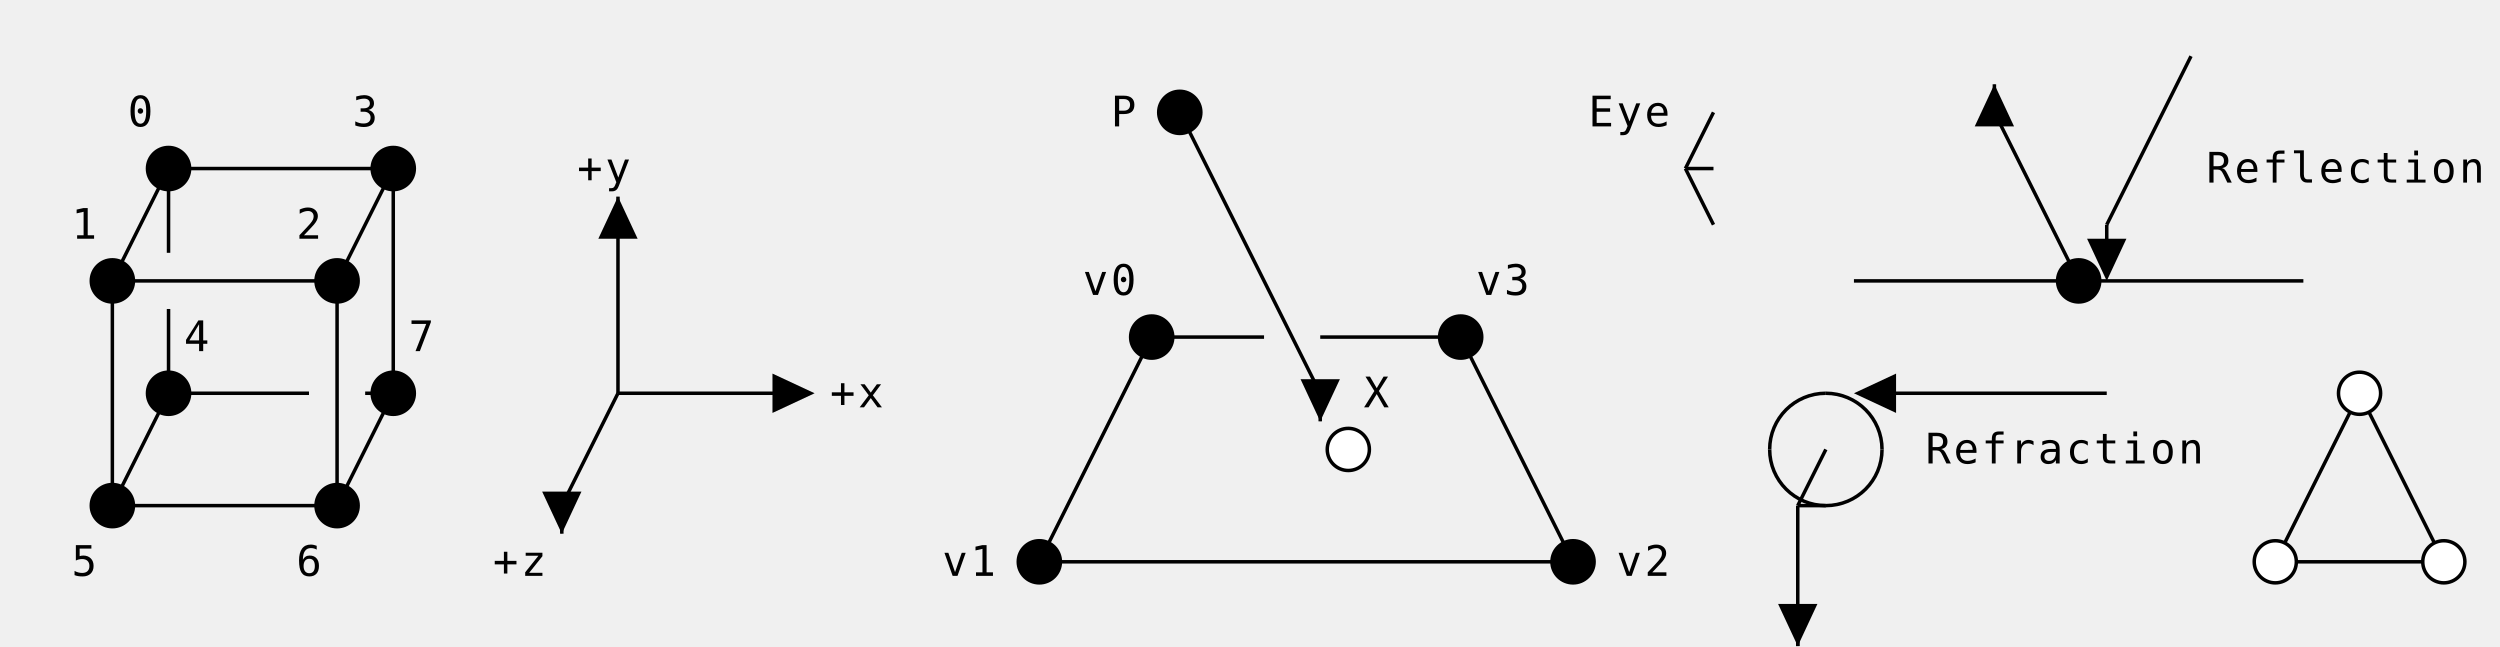
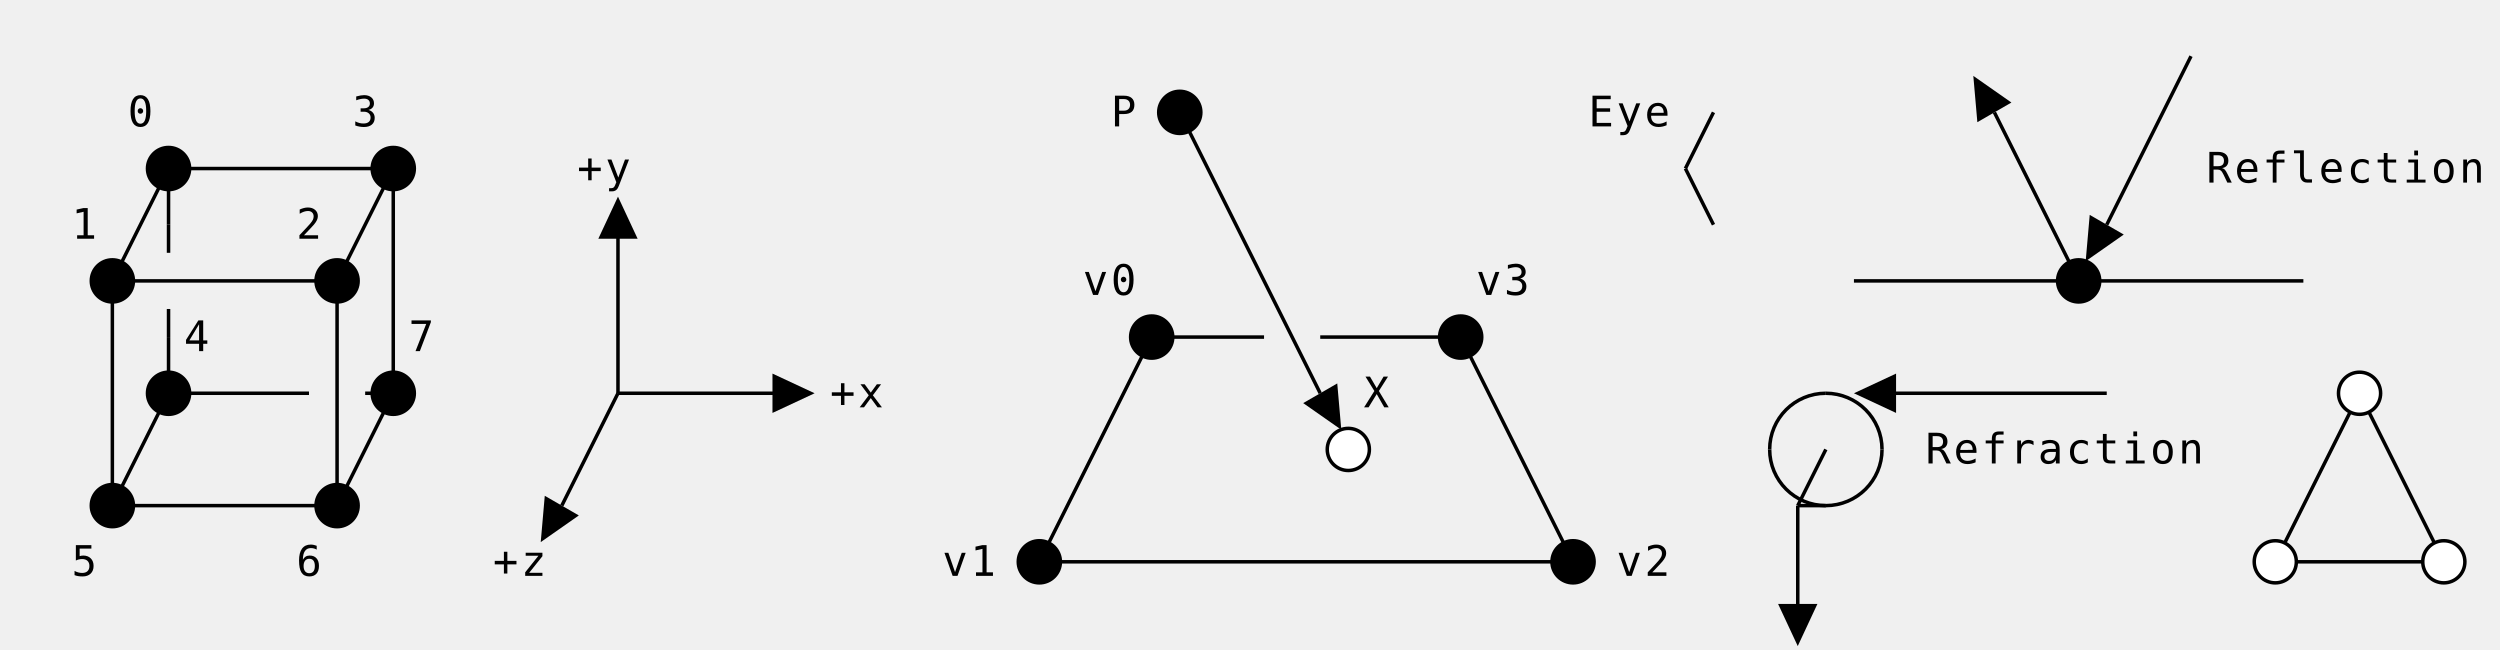
- <svg xmlns="http://www.w3.org/2000/svg" class="diagram" version="1.1" height="184" width="712">
+ <svg xmlns="http://www.w3.org/2000/svg" class="diagram" version="1.1" height="185" width="712">
  <g transform="translate(8,16)">
-     <path d="M 24,64 L 24,128" style="fill:none;stroke:#000;" />
-     <path d="M 24,128 L 24,128" style="fill:none;stroke:#000;" />
-     <path d="M 40,32 L 40,56" style="fill:none;stroke:#000;" />
-     <path d="M 40,72 L 40,96" style="fill:none;stroke:#000;" />
-     <path d="M 40,96 L 40,96" style="fill:none;stroke:#000;" />
-     <path d="M 88,64 L 88,128" style="fill:none;stroke:#000;" />
-     <path d="M 88,128 L 88,128" style="fill:none;stroke:#000;" />
-     <path d="M 104,32 L 104,96" style="fill:none;stroke:#000;" />
-     <path d="M 104,96 L 104,96" style="fill:none;stroke:#000;" />
-     <path d="M 152,128 L 152,136" style="fill:none;stroke:#000;" />
-     <path d="M 168,40 L 168,96" style="fill:none;stroke:#000;" />
-     <path d="M 168,96 L 168,96" style="fill:none;stroke:#000;" />
-     <path d="M 288,144 L 288,144" style="fill:none;stroke:#000;" />
-     <path d="M 320,80 L 320,80" style="fill:none;stroke:#000;" />
-     <path d="M 328,16 L 328,16" style="fill:none;stroke:#000;" />
-     <path d="M 368,96 L 368,104" style="fill:none;stroke:#000;" />
-     <path d="M 376,112 L 376,112" style="fill:none;stroke:#000;" />
-     <path d="M 408,80 L 408,80" style="fill:none;stroke:#000;" />
-     <path d="M 440,144 L 440,144" style="fill:none;stroke:#000;" />
-     <path d="M 472,32 L 472,32" style="fill:none;stroke:#000;" />
-     <path d="M 496,112 L 496,112" style="fill:none;stroke:#000;" />
-     <path d="M 504,128 L 504,168" style="fill:none;stroke:#000;" />
-     <path d="M 504,160 L 504,168" style="fill:none;stroke:#000;" />
-     <path d="M 528,112 L 528,112" style="fill:none;stroke:#000;" />
-     <path d="M 560,8 L 560,16" style="fill:none;stroke:#000;" />
-     <path d="M 584,64 L 584,64" style="fill:none;stroke:#000;" />
-     <path d="M 592,48 L 592,56" style="fill:none;stroke:#000;" />
-     <path d="M 616,0 L 616,0" style="fill:none;stroke:#000;" />
-     <path d="M 640,144 L 640,144" style="fill:none;stroke:#000;" />
-     <path d="M 664,96 L 664,96" style="fill:none;stroke:#000;" />
-     <path d="M 688,144 L 688,144" style="fill:none;stroke:#000;" />
-     <path d="M 616,0 L 616,0" style="fill:none;stroke:#000;" />
-     <path d="M 328,16 L 328,16" style="fill:none;stroke:#000;" />
    <path d="M 40,32 L 104,32" style="fill:none;stroke:#000;" />
-     <path d="M 104,32 L 104,32" style="fill:none;stroke:#000;" />
-     <path d="M 472,32 L 480,32" style="fill:none;stroke:#000;" />
    <path d="M 24,64 L 88,64" style="fill:none;stroke:#000;" />
-     <path d="M 88,64 L 88,64" style="fill:none;stroke:#000;" />
    <path d="M 520,64 L 584,64" style="fill:none;stroke:#000;" />
    <path d="M 584,64 L 648,64" style="fill:none;stroke:#000;" />
    <path d="M 320,80 L 352,80" style="fill:none;stroke:#000;" />
    <path d="M 368,80 L 408,80" style="fill:none;stroke:#000;" />
-     <path d="M 408,80 L 408,80" style="fill:none;stroke:#000;" />
    <path d="M 40,96 L 80,96" style="fill:none;stroke:#000;" />
    <path d="M 96,96 L 104,96" style="fill:none;stroke:#000;" />
-     <path d="M 104,96 L 104,96" style="fill:none;stroke:#000;" />
    <path d="M 168,96 L 216,96" style="fill:none;stroke:#000;" />
-     <path d="M 216,96 L 216,96" style="fill:none;stroke:#000;" />
-     <path d="M 512,96 L 512,96" style="fill:none;stroke:#000;" />
-     <path d="M 0,0 L 0,0" style="fill:none;stroke:#000;" />
-     <path d="M 0,0 L 0,0" style="fill:none;stroke:#000;" />
    <path d="M 528,96 L 592,96" style="fill:none;stroke:#000;" />
-     <path d="M 664,96 L 664,96" style="fill:none;stroke:#000;" />
-     <path d="M 376,112 L 376,112" style="fill:none;stroke:#000;" />
    <path d="M 24,128 L 88,128" style="fill:none;stroke:#000;" />
-     <path d="M 88,128 L 88,128" style="fill:none;stroke:#000;" />
    <path d="M 504,128 L 512,128" style="fill:none;stroke:#000;" />
    <path d="M 288,144 L 440,144" style="fill:none;stroke:#000;" />
-     <path d="M 440,144 L 440,144" style="fill:none;stroke:#000;" />
    <path d="M 640,144 L 688,144" style="fill:none;stroke:#000;" />
-     <path d="M 688,144 L 688,144" style="fill:none;stroke:#000;" />
+     <path d="M 24,64 L 24,128" style="fill:none;stroke:#000;" />
+     <path d="M 40,32 L 40,48" style="fill:none;stroke:#000;" />
+     <path d="M 40,80 L 40,96" style="fill:none;stroke:#000;" />
+     <path d="M 88,64 L 88,128" style="fill:none;stroke:#000;" />
+     <path d="M 104,32 L 104,96" style="fill:none;stroke:#000;" />
+     <path d="M 168,48 L 168,96" style="fill:none;stroke:#000;" />
+     <path d="M 504,128 L 504,160" style="fill:none;stroke:#000;" />
    <path d="M 24,64 L 40,32" style="fill:none;stroke:#000;" />
-     <path d="M 40,32 L 40,32" style="fill:none;stroke:#000;" />
-     <path d="M 24,80 L 24,80" style="fill:none;stroke:#000;" />
-     <path d="M 40,48 L 40,48" style="fill:none;stroke:#000;" />
-     <path d="M 24,96 L 24,96" style="fill:none;stroke:#000;" />
-     <path d="M 24,112 L 24,112" style="fill:none;stroke:#000;" />
-     <path d="M 40,80 L 40,80" style="fill:none;stroke:#000;" />
    <path d="M 24,128 L 40,96" style="fill:none;stroke:#000;" />
-     <path d="M 40,96 L 40,96" style="fill:none;stroke:#000;" />
    <path d="M 88,64 L 104,32" style="fill:none;stroke:#000;" />
-     <path d="M 104,32 L 104,32" style="fill:none;stroke:#000;" />
-     <path d="M 88,80 L 88,80" style="fill:none;stroke:#000;" />
-     <path d="M 104,48 L 104,48" style="fill:none;stroke:#000;" />
-     <path d="M 88,96 L 88,96" style="fill:none;stroke:#000;" />
-     <path d="M 104,64 L 104,64" style="fill:none;stroke:#000;" />
-     <path d="M 88,112 L 88,112" style="fill:none;stroke:#000;" />
-     <path d="M 104,80 L 104,80" style="fill:none;stroke:#000;" />
    <path d="M 88,128 L 104,96" style="fill:none;stroke:#000;" />
-     <path d="M 104,96 L 104,96" style="fill:none;stroke:#000;" />
-     <path d="M 168,48 L 168,48" style="fill:none;stroke:#000;" />
-     <path d="M 168,64 L 168,64" style="fill:none;stroke:#000;" />
-     <path d="M 168,80 L 168,80" style="fill:none;stroke:#000;" />
    <path d="M 152,128 L 168,96" style="fill:none;stroke:#000;" />
-     <path d="M 168,96 L 168,96" style="fill:none;stroke:#000;" />
-     <path d="M 216,96 L 216,96" style="fill:none;stroke:#000;" />
-     <path d="M 328,16 L 328,16" style="fill:none;stroke:#000;" />
    <path d="M 288,144 L 320,80" style="fill:none;stroke:#000;" />
-     <path d="M 320,80 L 320,80" style="fill:none;stroke:#000;" />
-     <path d="M 368,96 L 368,96" style="fill:none;stroke:#000;" />
-     <path d="M 376,112 L 376,112" style="fill:none;stroke:#000;" />
-     <path d="M 408,80 L 408,80" style="fill:none;stroke:#000;" />
    <path d="M 472,32 L 480,16" style="fill:none;stroke:#000;" />
-     <path d="M 440,144 L 440,144" style="fill:none;stroke:#000;" />
-     <path d="M 496,112 L 496,112" style="fill:none;stroke:#000;" />
    <path d="M 504,128 L 512,112" style="fill:none;stroke:#000;" />
-     <path d="M 560,16 L 560,16" style="fill:none;stroke:#000;" />
-     <path d="M 504,144 L 504,144" style="fill:none;stroke:#000;" />
-     <path d="M 528,96 L 528,96" style="fill:none;stroke:#000;" />
-     <path d="M 504,160 L 504,160" style="fill:none;stroke:#000;" />
-     <path d="M 0,0 L 0,0" style="fill:none;stroke:#000;" />
-     <path d="M 528,112 L 528,112" style="fill:none;stroke:#000;" />
-     <path d="M 584,64 L 584,64" style="fill:none;stroke:#000;" />
-     <path d="M 0,0 L 0,0" style="fill:none;stroke:#000;" />
    <path d="M 592,48 L 616,0" style="fill:none;stroke:#000;" />
-     <path d="M 616,0 L 616,0" style="fill:none;stroke:#000;" />
    <path d="M 640,144 L 664,96" style="fill:none;stroke:#000;" />
-     <path d="M 664,96 L 664,96" style="fill:none;stroke:#000;" />
-     <path d="M 688,144 L 688,144" style="fill:none;stroke:#000;" />
-     <path d="M 24,128 L 24,128" style="fill:none;stroke:#000;" />
-     <path d="M 24,112 L 24,112" style="fill:none;stroke:#000;" />
-     <path d="M 24,96 L 24,96" style="fill:none;stroke:#000;" />
-     <path d="M 24,80 L 24,80" style="fill:none;stroke:#000;" />
-     <path d="M 24,64 L 24,64" style="fill:none;stroke:#000;" />
-     <path d="M 40,96 L 40,96" style="fill:none;stroke:#000;" />
-     <path d="M 40,80 L 40,80" style="fill:none;stroke:#000;" />
-     <path d="M 40,48 L 40,48" style="fill:none;stroke:#000;" />
-     <path d="M 40,32 L 40,32" style="fill:none;stroke:#000;" />
-     <path d="M 88,128 L 88,128" style="fill:none;stroke:#000;" />
-     <path d="M 88,112 L 88,112" style="fill:none;stroke:#000;" />
-     <path d="M 88,96 L 88,96" style="fill:none;stroke:#000;" />
-     <path d="M 88,80 L 88,80" style="fill:none;stroke:#000;" />
-     <path d="M 88,64 L 88,64" style="fill:none;stroke:#000;" />
-     <path d="M 104,96 L 104,96" style="fill:none;stroke:#000;" />
-     <path d="M 104,80 L 104,80" style="fill:none;stroke:#000;" />
-     <path d="M 104,64 L 104,64" style="fill:none;stroke:#000;" />
-     <path d="M 104,48 L 104,48" style="fill:none;stroke:#000;" />
-     <path d="M 104,32 L 104,32" style="fill:none;stroke:#000;" />
-     <path d="M 152,128 L 152,128" style="fill:none;stroke:#000;" />
-     <path d="M 168,96 L 168,96" style="fill:none;stroke:#000;" />
-     <path d="M 168,80 L 168,80" style="fill:none;stroke:#000;" />
-     <path d="M 168,64 L 168,64" style="fill:none;stroke:#000;" />
-     <path d="M 168,48 L 168,48" style="fill:none;stroke:#000;" />
-     <path d="M 216,96 L 216,96" style="fill:none;stroke:#000;" />
-     <path d="M 288,144 L 288,144" style="fill:none;stroke:#000;" />
-     <path d="M 320,80 L 320,80" style="fill:none;stroke:#000;" />
    <path d="M 328,16 L 368,96" style="fill:none;stroke:#000;" />
-     <path d="M 368,96 L 368,96" style="fill:none;stroke:#000;" />
-     <path d="M 0,0 L 0,0" style="fill:none;stroke:#000;" />
-     <path d="M 376,112 L 376,112" style="fill:none;stroke:#000;" />
    <path d="M 408,80 L 440,144" style="fill:none;stroke:#000;" />
-     <path d="M 440,144 L 440,144" style="fill:none;stroke:#000;" />
-     <path d="M 504,160 L 504,160" style="fill:none;stroke:#000;" />
-     <path d="M 504,144 L 504,144" style="fill:none;stroke:#000;" />
-     <path d="M 496,112 L 496,112" style="fill:none;stroke:#000;" />
-     <path d="M 504,128 L 504,128" style="fill:none;stroke:#000;" />
    <path d="M 472,32 L 480,48" style="fill:none;stroke:#000;" />
-     <path d="M 0,0 L 0,0" style="fill:none;stroke:#000;" />
-     <path d="M 528,112 L 528,112" style="fill:none;stroke:#000;" />
-     <path d="M 528,96 L 528,96" style="fill:none;stroke:#000;" />
    <path d="M 560,16 L 584,64" style="fill:none;stroke:#000;" />
-     <path d="M 584,64 L 584,64" style="fill:none;stroke:#000;" />
-     <path d="M 592,48 L 592,48" style="fill:none;stroke:#000;" />
-     <path d="M 640,144 L 640,144" style="fill:none;stroke:#000;" />
-     <path d="M 616,0 L 616,0" style="fill:none;stroke:#000;" />
    <path d="M 664,96 L 688,144" style="fill:none;stroke:#000;" />
-     <path d="M 688,144 L 688,144" style="fill:none;stroke:#000;" />
-     <polygon points="160,128 148,122.4 148,133.6" style="fill:#000" transform="rotate(90, 152, 128)" />
+     <path d="M 40,48 L 40,56" style="fill:none;stroke:#000;" />
+     <path d="M 40,72 L 40,80" style="fill:none;stroke:#000;" />
+     <polygon points="164,128 152,122.4 152,133.6" style="fill:#000" transform="rotate(120, 152, 128)" />
    <polygon points="176,48 164,42.4 164,53.6" style="fill:#000" transform="rotate(270, 168, 48)" />
    <polygon points="224,96 212,90.4 212,101.6" style="fill:#000" transform="rotate(0, 216, 96)" />
-     <polygon points="376,96 364,90.4 364,101.6" style="fill:#000" transform="rotate(90, 368, 96)" />
+     <polygon points="380,96 368,90.4 368,101.6" style="fill:#000" transform="rotate(60, 368, 96)" />
    <polygon points="512,160 500,154.4 500,165.6" style="fill:#000" transform="rotate(90, 504, 160)" />
    <polygon points="536,96 524,90.4 524,101.6" style="fill:#000" transform="rotate(180, 528, 96)" />
-     <polygon points="568,16 556,10.4 556,21.6" style="fill:#000" transform="rotate(270, 560, 16)" />
-     <polygon points="608,48 596,42.4 596,53.6" style="fill:#000" transform="rotate(90, 592, 48)" />
+     <polygon points="572,16 560,10.4 560,21.6" style="fill:#000" transform="rotate(240, 560, 16)" />
+     <polygon points="604,48 592,42.4 592,53.6" style="fill:#000" transform="rotate(120, 592, 48)" />
    <path d="M 512,96 A 16,16 0 0,0 496,112" style="fill:none;stroke:#000;" />
    <path d="M 512,96 A 16,16 0 0,1 528,112" style="fill:none;stroke:#000;" />
    <path d="M 496,112 A 16,16 0 0,0 512,128" style="fill:none;stroke:#000;" />
    <path d="M 528,112 A 16,16 0 0,1 512,128" style="fill:none;stroke:#000;" />
    <circle cx="24" cy="64" r="6" style="fill:#000;stroke:#000;" />
    <circle cx="24" cy="128" r="6" style="fill:#000;stroke:#000;" />
    <circle cx="40" cy="32" r="6" style="fill:#000;stroke:#000;" />
    <circle cx="40" cy="96" r="6" style="fill:#000;stroke:#000;" />
    <circle cx="88" cy="64" r="6" style="fill:#000;stroke:#000;" />
    <circle cx="88" cy="128" r="6" style="fill:#000;stroke:#000;" />
    <circle cx="104" cy="32" r="6" style="fill:#000;stroke:#000;" />
    <circle cx="104" cy="96" r="6" style="fill:#000;stroke:#000;" />
    <circle cx="288" cy="144" r="6" style="fill:#000;stroke:#000;" />
    <circle cx="320" cy="80" r="6" style="fill:#000;stroke:#000;" />
    <circle cx="328" cy="16" r="6" style="fill:#000;stroke:#000;" />
    <circle cx="376" cy="112" r="6" style="fill:#fff;stroke:#000;" />
    <circle cx="408" cy="80" r="6" style="fill:#000;stroke:#000;" />
    <circle cx="440" cy="144" r="6" style="fill:#000;stroke:#000;" />
    <circle cx="584" cy="64" r="6" style="fill:#000;stroke:#000;" />
    <circle cx="640" cy="144" r="6" style="fill:#fff;stroke:#000;" />
    <circle cx="664" cy="96" r="6" style="fill:#fff;stroke:#000;" />
    <circle cx="688" cy="144" r="6" style="fill:#fff;stroke:#000;" />
+     <text text-anchor="middle" font-family="Menlo,Lucida Console,monospace" x="640" y="36" style="fill:#000;font-size:1em">f</text>
    <text text-anchor="middle" font-family="Menlo,Lucida Console,monospace" x="240" y="100" style="fill:#000;font-size:1em">x</text>
-     <text text-anchor="middle" font-family="Menlo,Lucida Console,monospace" x="560" y="116" style="fill:#000;font-size:1em">f</text>
+     <text text-anchor="middle" font-family="Menlo,Lucida Console,monospace" x="544" y="116" style="fill:#000;font-size:1em">R</text>
+     <text text-anchor="middle" font-family="Menlo,Lucida Console,monospace" x="264" y="148" style="fill:#000;font-size:1em">v</text>
+     <text text-anchor="middle" font-family="Menlo,Lucida Console,monospace" x="672" y="36" style="fill:#000;font-size:1em">t</text>
+     <text text-anchor="middle" font-family="Menlo,Lucida Console,monospace" x="16" y="52" style="fill:#000;font-size:1em">1</text>
+     <text text-anchor="middle" font-family="Menlo,Lucida Console,monospace" x="136" y="148" style="fill:#000;font-size:1em">+</text>
+     <text text-anchor="middle" font-family="Menlo,Lucida Console,monospace" x="144" y="148" style="fill:#000;font-size:1em">z</text>
+     <text text-anchor="middle" font-family="Menlo,Lucida Console,monospace" x="272" y="148" style="fill:#000;font-size:1em">1</text>
+     <text text-anchor="middle" font-family="Menlo,Lucida Console,monospace" x="456" y="148" style="fill:#000;font-size:1em">v</text>
+     <text text-anchor="middle" font-family="Menlo,Lucida Console,monospace" x="456" y="20" style="fill:#000;font-size:1em">y</text>
+     <text text-anchor="middle" font-family="Menlo,Lucida Console,monospace" x="464" y="20" style="fill:#000;font-size:1em">e</text>
+     <text text-anchor="middle" font-family="Menlo,Lucida Console,monospace" x="696" y="36" style="fill:#000;font-size:1em">n</text>
+     <text text-anchor="middle" font-family="Menlo,Lucida Console,monospace" x="416" y="68" style="fill:#000;font-size:1em">v</text>
+     <text text-anchor="middle" font-family="Menlo,Lucida Console,monospace" x="48" y="84" style="fill:#000;font-size:1em">4</text>
+     <text text-anchor="middle" font-family="Menlo,Lucida Console,monospace" x="568" y="116" style="fill:#000;font-size:1em">r</text>
    <text text-anchor="middle" font-family="Menlo,Lucida Console,monospace" x="616" y="116" style="fill:#000;font-size:1em">n</text>
-     <text text-anchor="middle" font-family="Menlo,Lucida Console,monospace" x="312" y="20" style="fill:#000;font-size:1em">P</text>
-     <text text-anchor="middle" font-family="Menlo,Lucida Console,monospace" x="456" y="20" style="fill:#000;font-size:1em">y</text>
+     <text text-anchor="middle" font-family="Menlo,Lucida Console,monospace" x="16" y="148" style="fill:#000;font-size:1em">5</text>
+     <text text-anchor="middle" font-family="Menlo,Lucida Console,monospace" x="448" y="20" style="fill:#000;font-size:1em">E</text>
+     <text text-anchor="middle" font-family="Menlo,Lucida Console,monospace" x="632" y="36" style="fill:#000;font-size:1em">e</text>
+     <text text-anchor="middle" font-family="Menlo,Lucida Console,monospace" x="664" y="36" style="fill:#000;font-size:1em">c</text>
+     <text text-anchor="middle" font-family="Menlo,Lucida Console,monospace" x="80" y="52" style="fill:#000;font-size:1em">2</text>
+     <text text-anchor="middle" font-family="Menlo,Lucida Console,monospace" x="232" y="100" style="fill:#000;font-size:1em">+</text>
+     <text text-anchor="middle" font-family="Menlo,Lucida Console,monospace" x="384" y="100" style="fill:#000;font-size:1em">X</text>
+     <text text-anchor="middle" font-family="Menlo,Lucida Console,monospace" x="608" y="116" style="fill:#000;font-size:1em">o</text>
+     <text text-anchor="middle" font-family="Menlo,Lucida Console,monospace" x="80" y="148" style="fill:#000;font-size:1em">6</text>
+     <text text-anchor="middle" font-family="Menlo,Lucida Console,monospace" x="160" y="36" style="fill:#000;font-size:1em">+</text>
+     <text text-anchor="middle" font-family="Menlo,Lucida Console,monospace" x="112" y="84" style="fill:#000;font-size:1em">7</text>
+     <text text-anchor="middle" font-family="Menlo,Lucida Console,monospace" x="656" y="36" style="fill:#000;font-size:1em">e</text>
+     <text text-anchor="middle" font-family="Menlo,Lucida Console,monospace" x="680" y="36" style="fill:#000;font-size:1em">i</text>
+     <text text-anchor="middle" font-family="Menlo,Lucida Console,monospace" x="312" y="68" style="fill:#000;font-size:1em">0</text>
+     <text text-anchor="middle" font-family="Menlo,Lucida Console,monospace" x="552" y="116" style="fill:#000;font-size:1em">e</text>
+     <text text-anchor="middle" font-family="Menlo,Lucida Console,monospace" x="592" y="116" style="fill:#000;font-size:1em">t</text>
+     <text text-anchor="middle" font-family="Menlo,Lucida Console,monospace" x="464" y="148" style="fill:#000;font-size:1em">2</text>
+     <text text-anchor="middle" font-family="Menlo,Lucida Console,monospace" x="32" y="20" style="fill:#000;font-size:1em">0</text>
+     <text text-anchor="middle" font-family="Menlo,Lucida Console,monospace" x="168" y="36" style="fill:#000;font-size:1em">y</text>
+     <text text-anchor="middle" font-family="Menlo,Lucida Console,monospace" x="624" y="36" style="fill:#000;font-size:1em">R</text>
+     <text text-anchor="middle" font-family="Menlo,Lucida Console,monospace" x="304" y="68" style="fill:#000;font-size:1em">v</text>
    <text text-anchor="middle" font-family="Menlo,Lucida Console,monospace" x="424" y="68" style="fill:#000;font-size:1em">3</text>
-     <text text-anchor="middle" font-family="Menlo,Lucida Console,monospace" x="16" y="148" style="fill:#000;font-size:1em">5</text>
-     <text text-anchor="middle" font-family="Menlo,Lucida Console,monospace" x="624" y="36" style="fill:#000;font-size:1em">R</text>
-     <text text-anchor="middle" font-family="Menlo,Lucida Console,monospace" x="672" y="36" style="fill:#000;font-size:1em">t</text>
-     <text text-anchor="middle" font-family="Menlo,Lucida Console,monospace" x="112" y="84" style="fill:#000;font-size:1em">7</text>
-     <text text-anchor="middle" font-family="Menlo,Lucida Console,monospace" x="584" y="116" style="fill:#000;font-size:1em">c</text>
-     <text text-anchor="middle" font-family="Menlo,Lucida Console,monospace" x="80" y="148" style="fill:#000;font-size:1em">6</text>
-     <text text-anchor="middle" font-family="Menlo,Lucida Console,monospace" x="168" y="36" style="fill:#000;font-size:1em">y</text>
-     <text text-anchor="middle" font-family="Menlo,Lucida Console,monospace" x="696" y="36" style="fill:#000;font-size:1em">n</text>
-     <text text-anchor="middle" font-family="Menlo,Lucida Console,monospace" x="656" y="36" style="fill:#000;font-size:1em">e</text>
-     <text text-anchor="middle" font-family="Menlo,Lucida Console,monospace" x="80" y="52" style="fill:#000;font-size:1em">2</text>
-     <text text-anchor="middle" font-family="Menlo,Lucida Console,monospace" x="304" y="68" style="fill:#000;font-size:1em">v</text>
-     <text text-anchor="middle" font-family="Menlo,Lucida Console,monospace" x="416" y="68" style="fill:#000;font-size:1em">v</text>
-     <text text-anchor="middle" font-family="Menlo,Lucida Console,monospace" x="144" y="148" style="fill:#000;font-size:1em">z</text>
-     <text text-anchor="middle" font-family="Menlo,Lucida Console,monospace" x="264" y="148" style="fill:#000;font-size:1em">v</text>
-     <text text-anchor="middle" font-family="Menlo,Lucida Console,monospace" x="96" y="20" style="fill:#000;font-size:1em">3</text>
-     <text text-anchor="middle" font-family="Menlo,Lucida Console,monospace" x="632" y="36" style="fill:#000;font-size:1em">e</text>
-     <text text-anchor="middle" font-family="Menlo,Lucida Console,monospace" x="608" y="116" style="fill:#000;font-size:1em">o</text>
-     <text text-anchor="middle" font-family="Menlo,Lucida Console,monospace" x="456" y="148" style="fill:#000;font-size:1em">v</text>
-     <text text-anchor="middle" font-family="Menlo,Lucida Console,monospace" x="16" y="52" style="fill:#000;font-size:1em">1</text>
-     <text text-anchor="middle" font-family="Menlo,Lucida Console,monospace" x="552" y="116" style="fill:#000;font-size:1em">e</text>
-     <text text-anchor="middle" font-family="Menlo,Lucida Console,monospace" x="640" y="36" style="fill:#000;font-size:1em">f</text>
-     <text text-anchor="middle" font-family="Menlo,Lucida Console,monospace" x="312" y="68" style="fill:#000;font-size:1em">0</text>
    <text text-anchor="middle" font-family="Menlo,Lucida Console,monospace" x="576" y="116" style="fill:#000;font-size:1em">a</text>
    <text text-anchor="middle" font-family="Menlo,Lucida Console,monospace" x="600" y="116" style="fill:#000;font-size:1em">i</text>
-     <text text-anchor="middle" font-family="Menlo,Lucida Console,monospace" x="136" y="148" style="fill:#000;font-size:1em">+</text>
-     <text text-anchor="middle" font-family="Menlo,Lucida Console,monospace" x="448" y="20" style="fill:#000;font-size:1em">E</text>
-     <text text-anchor="middle" font-family="Menlo,Lucida Console,monospace" x="464" y="20" style="fill:#000;font-size:1em">e</text>
-     <text text-anchor="middle" font-family="Menlo,Lucida Console,monospace" x="232" y="100" style="fill:#000;font-size:1em">+</text>
-     <text text-anchor="middle" font-family="Menlo,Lucida Console,monospace" x="384" y="100" style="fill:#000;font-size:1em">X</text>
-     <text text-anchor="middle" font-family="Menlo,Lucida Console,monospace" x="544" y="116" style="fill:#000;font-size:1em">R</text>
-     <text text-anchor="middle" font-family="Menlo,Lucida Console,monospace" x="568" y="116" style="fill:#000;font-size:1em">r</text>
-     <text text-anchor="middle" font-family="Menlo,Lucida Console,monospace" x="272" y="148" style="fill:#000;font-size:1em">1</text>
-     <text text-anchor="middle" font-family="Menlo,Lucida Console,monospace" x="32" y="20" style="fill:#000;font-size:1em">0</text>
-     <text text-anchor="middle" font-family="Menlo,Lucida Console,monospace" x="160" y="36" style="fill:#000;font-size:1em">+</text>
-     <text text-anchor="middle" font-family="Menlo,Lucida Console,monospace" x="680" y="36" style="fill:#000;font-size:1em">i</text>
+     <text text-anchor="middle" font-family="Menlo,Lucida Console,monospace" x="96" y="20" style="fill:#000;font-size:1em">3</text>
+     <text text-anchor="middle" font-family="Menlo,Lucida Console,monospace" x="312" y="20" style="fill:#000;font-size:1em">P</text>
+     <text text-anchor="middle" font-family="Menlo,Lucida Console,monospace" x="648" y="36" style="fill:#000;font-size:1em">l</text>
    <text text-anchor="middle" font-family="Menlo,Lucida Console,monospace" x="688" y="36" style="fill:#000;font-size:1em">o</text>
-     <text text-anchor="middle" font-family="Menlo,Lucida Console,monospace" x="48" y="84" style="fill:#000;font-size:1em">4</text>
-     <text text-anchor="middle" font-family="Menlo,Lucida Console,monospace" x="592" y="116" style="fill:#000;font-size:1em">t</text>
-     <text text-anchor="middle" font-family="Menlo,Lucida Console,monospace" x="464" y="148" style="fill:#000;font-size:1em">2</text>
-     <text text-anchor="middle" font-family="Menlo,Lucida Console,monospace" x="648" y="36" style="fill:#000;font-size:1em">l</text>
-     <text text-anchor="middle" font-family="Menlo,Lucida Console,monospace" x="664" y="36" style="fill:#000;font-size:1em">c</text>
+     <text text-anchor="middle" font-family="Menlo,Lucida Console,monospace" x="560" y="116" style="fill:#000;font-size:1em">f</text>
+     <text text-anchor="middle" font-family="Menlo,Lucida Console,monospace" x="584" y="116" style="fill:#000;font-size:1em">c</text>
  </g>
</svg>
